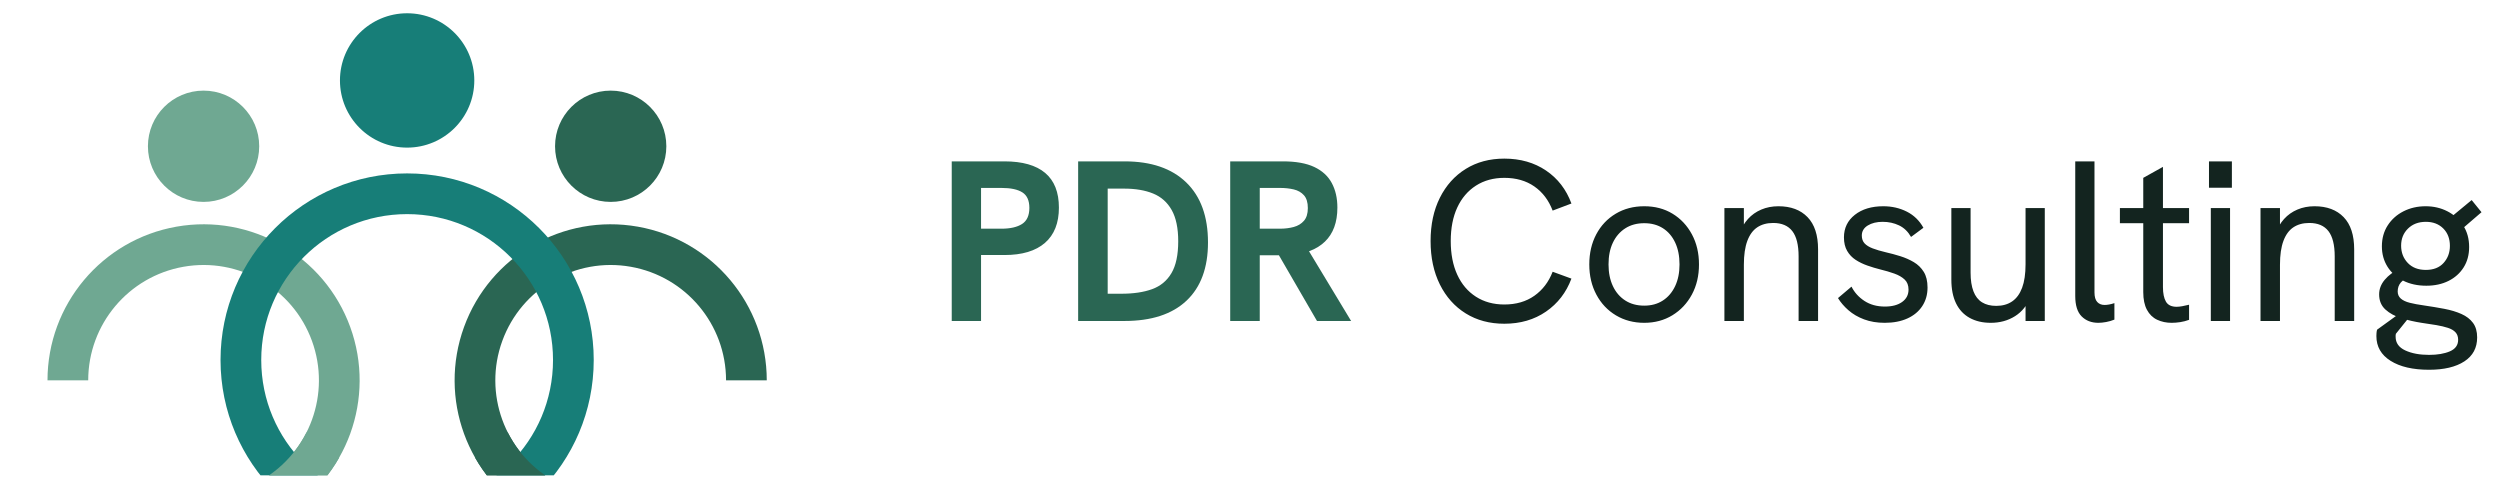
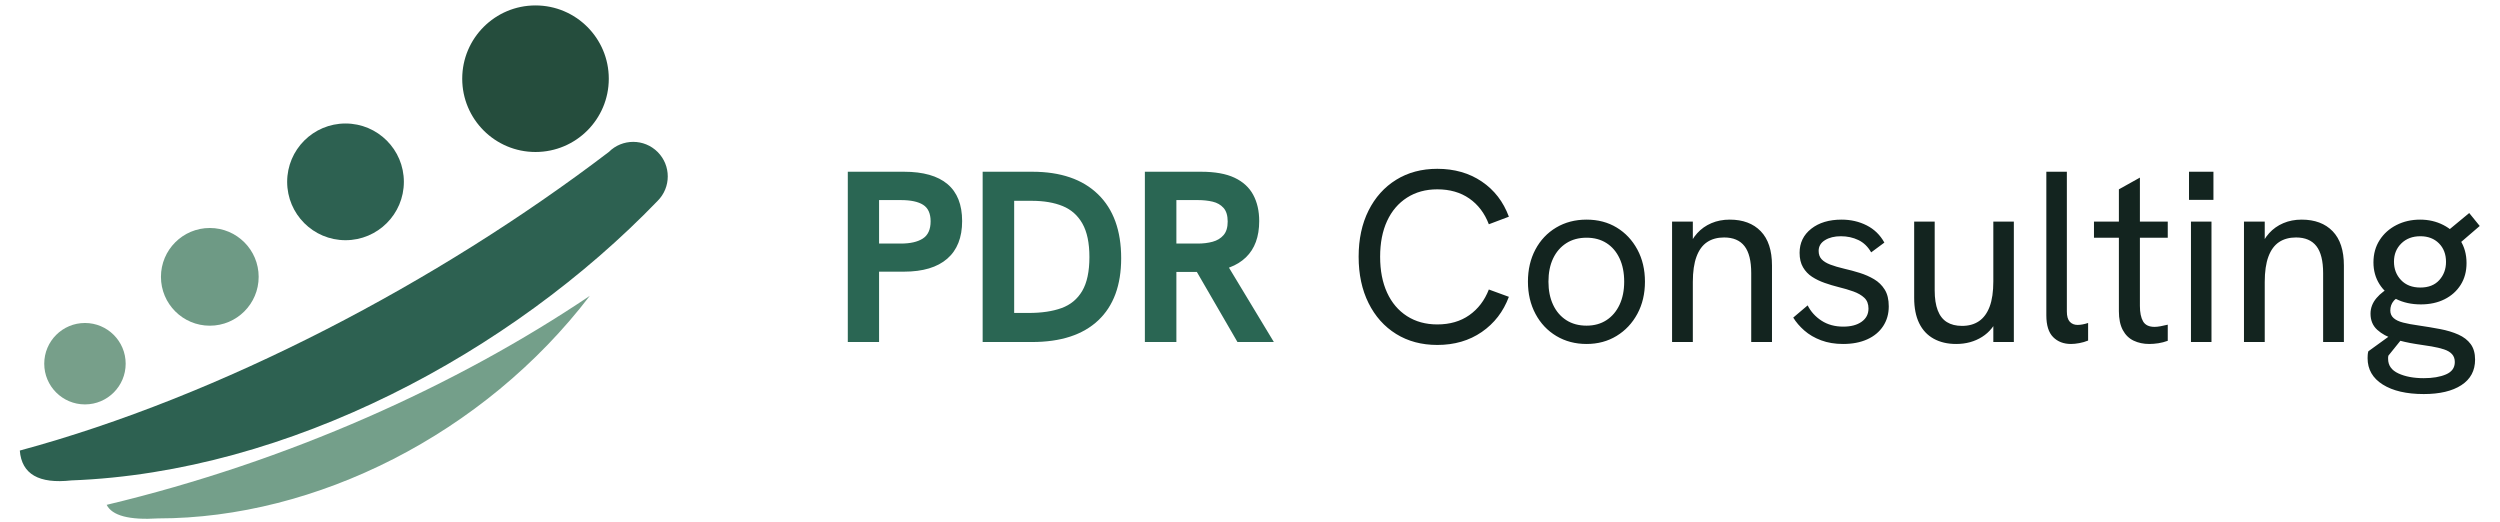
- <svg xmlns="http://www.w3.org/2000/svg" viewBox="0 0 327.5 64.0" width="327" height="64" role="img" aria-label="PDR Consulting">
-   <g transform="translate(0.00 0.00) scale(0.8889) translate(-0.0 -1.0)">
-     <defs>
-       <clipPath id="cbase">
-         <rect x="0" y="0" width="120" height="71" />
-       </clipPath>
-       <clipPath id="cw0">
-         <circle cx="43.31" cy="71.93" r="7.50" />
-       </clipPath>
-       <clipPath id="cw1">
-         <circle cx="76.69" cy="71.93" r="7.50" />
-       </clipPath>
-     </defs>
-     <g clip-path="url(#cbase)">
-       <path d="M10.00 57.00 A20 20 0 1 1 40.00 74.32" fill="none" stroke="#6FA892" stroke-width="6.0" stroke-linecap="butt" />
-       <path d="M80.00 74.32 A20 20 0 1 1 110.00 57.00" fill="none" stroke="#2A6653" stroke-width="6.0" stroke-linecap="butt" />
-       <circle cx="60" cy="54" r="24.5" fill="none" stroke="#177E78" stroke-width="6.0" />
-       <g clip-path="url(#cw0)">
-         <path d="M10.00 57.00 A20 20 0 1 1 40.00 74.32" fill="none" stroke="#6FA892" stroke-width="6.0" stroke-linecap="butt" />
-       </g>
-       <g clip-path="url(#cw1)">
-         <path d="M80.00 74.32 A20 20 0 1 1 110.00 57.00" fill="none" stroke="#2A6653" stroke-width="6.0" stroke-linecap="butt" />
-       </g>
-     </g>
-     <circle cx="30" cy="22.5" r="8.2" fill="#6FA892" />
-     <circle cx="60" cy="12.8" r="9.9" fill="#177E78" />
-     <circle cx="90" cy="22.5" r="8.2" fill="#2A6653" />
+ <svg xmlns="http://www.w3.org/2000/svg" viewBox="0 0 306.8 64.0" width="307" height="64" role="img" aria-label="PDR Consulting">
+   <g transform="translate(0.00 0.00) scale(0.3333) translate(-44.0 -6.0)">
+     <circle cx="75" cy="140" r="15" fill="#779F8A" />
+     <circle cx="121" cy="108" r="18" fill="#6E9A85" />
+     <circle cx="171" cy="73" r="21.5" fill="#2D6151" />
+     <circle cx="241" cy="35" r="27" fill="#254D3D" />
+     <path d="M51 172 C 125 152, 205 110, 268 62 A 12.5 12.5 0 0 1 286 80 C 232 136, 150 180, 70 183 Q 52 185 51 172 Z" fill="#2D6151" />
+     <path d="M83 192 C 150 176, 212 148, 261 115 C 222 166, 160 197, 102 197 Q 86 198 83 192 Z" fill="#749F8A" />
  </g>
-   <path d="M124.677 42.0V21.09H131.577Q135.117 21.09 136.917 22.605Q138.717 24.12 138.717 27.15Q138.717 30.18 136.887 31.77Q135.057 33.36 131.577 33.36H128.517V42.0ZM128.517 29.91H131.187Q132.927 29.91 133.887 29.295Q134.847 28.68 134.847 27.18Q134.847 25.74 133.932 25.155Q133.017 24.57 131.187 24.57H128.517ZM141.237 42.0V21.09H147.327Q152.547 21.09 155.397 23.85Q158.247 26.61 158.247 31.71Q158.247 36.69 155.427 39.345Q152.607 42.0 147.297 42.0ZM145.107 38.43H146.907Q149.277 38.43 150.927 37.83Q152.577 37.23 153.462 35.73Q154.347 34.23 154.347 31.56Q154.347 28.98 153.492 27.465Q152.637 25.95 151.062 25.305Q149.487 24.66 147.267 24.66H145.107ZM161.157 42.0V21.09H168.057Q170.607 21.09 172.167 21.825Q173.727 22.56 174.462 23.925Q175.197 25.29 175.197 27.15Q175.197 30.03 173.562 31.605Q171.927 33.18 168.897 33.36Q168.207 33.39 167.487 33.39Q166.767 33.39 166.257 33.39H165.027V42.0ZM172.527 42.0 167.277 32.94 171.237 32.46 176.997 42.0ZM165.027 29.91H167.667Q168.657 29.91 169.482 29.685Q170.307 29.46 170.817 28.875Q171.327 28.29 171.327 27.21Q171.327 26.1 170.817 25.53Q170.307 24.96 169.482 24.765Q168.657 24.57 167.667 24.57H165.027Z" fill="#2A6653" />
-   <path d="M197.067 42.36Q194.187 42.36 192.012 41.01Q189.837 39.66 188.622 37.215Q187.407 34.77 187.407 31.53Q187.407 28.29 188.622 25.86Q189.837 23.43 192.012 22.08Q194.187 20.73 197.067 20.73Q200.217 20.73 202.527 22.29Q204.837 23.85 205.857 26.61L203.397 27.54Q202.617 25.5 200.997 24.375Q199.377 23.25 197.067 23.25Q194.937 23.25 193.347 24.27Q191.757 25.29 190.902 27.135Q190.047 28.98 190.047 31.53Q190.047 34.08 190.902 35.94Q191.757 37.8 193.347 38.82Q194.937 39.84 197.067 39.84Q199.377 39.84 200.997 38.7Q202.617 37.56 203.397 35.55L205.857 36.45Q204.837 39.18 202.527 40.77Q200.217 42.36 197.067 42.36ZM215.397 42.24Q213.327 42.24 211.692 41.265Q210.057 40.29 209.127 38.55Q208.197 36.81 208.197 34.59Q208.197 32.37 209.112 30.645Q210.027 28.92 211.662 27.945Q213.297 26.97 215.397 26.97Q217.497 26.97 219.102 27.945Q220.707 28.92 221.637 30.645Q222.567 32.37 222.567 34.59Q222.567 36.81 221.637 38.535Q220.707 40.26 219.087 41.25Q217.467 42.24 215.397 42.24ZM215.397 39.99Q216.807 39.99 217.842 39.315Q218.877 38.64 219.447 37.425Q220.017 36.21 220.017 34.59Q220.017 32.94 219.447 31.725Q218.877 30.51 217.842 29.85Q216.807 29.19 215.397 29.19Q213.957 29.19 212.907 29.865Q211.857 30.54 211.287 31.74Q210.717 32.94 210.717 34.59Q210.717 36.21 211.287 37.425Q211.857 38.64 212.907 39.315Q213.957 39.99 215.397 39.99ZM225.897 42.0V27.21H228.447V30.36L227.847 30.57Q228.267 29.43 228.987 28.635Q229.707 27.84 230.727 27.405Q231.747 26.97 232.977 26.97Q235.407 26.97 236.787 28.395Q238.167 29.82 238.167 32.61V42.0H235.617V33.54Q235.617 31.29 234.792 30.225Q233.967 29.16 232.287 29.16Q231.057 29.16 230.202 29.73Q229.347 30.3 228.897 31.515Q228.447 32.73 228.447 34.62V42.0ZM246.897 42.24Q245.397 42.24 244.197 41.79Q242.997 41.34 242.142 40.59Q241.287 39.84 240.777 39.0L242.547 37.5Q243.117 38.64 244.242 39.375Q245.367 40.11 246.927 40.11Q248.337 40.11 249.177 39.51Q250.017 38.91 250.017 37.89Q250.017 37.05 249.507 36.57Q248.997 36.09 248.157 35.79Q247.317 35.49 246.327 35.25Q245.487 35.04 244.632 34.74Q243.777 34.44 243.087 33.99Q242.397 33.54 241.977 32.82Q241.557 32.1 241.557 31.05Q241.557 29.22 242.982 28.095Q244.407 26.97 246.717 26.97Q248.397 26.97 249.792 27.675Q251.187 28.38 251.967 29.79L250.347 30.99Q249.747 29.94 248.772 29.475Q247.797 29.01 246.627 29.01Q245.457 29.01 244.677 29.49Q243.897 29.97 243.897 30.81Q243.897 31.44 244.257 31.83Q244.617 32.22 245.322 32.49Q246.027 32.76 247.047 33.0Q247.977 33.21 248.937 33.51Q249.897 33.81 250.707 34.29Q251.517 34.77 252.012 35.565Q252.507 36.36 252.507 37.62Q252.507 39.0 251.817 40.05Q251.127 41.1 249.867 41.67Q248.607 42.24 246.897 42.24ZM260.787 42.24Q259.197 42.24 258.027 41.595Q256.857 40.95 256.242 39.69Q255.627 38.43 255.627 36.57V27.21H258.147V35.67Q258.147 37.14 258.522 38.115Q258.897 39.09 259.647 39.555Q260.397 40.02 261.507 40.02Q262.737 40.02 263.592 39.435Q264.447 38.85 264.897 37.65Q265.347 36.45 265.347 34.56V27.21H267.867V42.0H265.347V38.85H265.977Q265.347 40.5 263.967 41.37Q262.587 42.24 260.787 42.24ZM274.887 42.24Q273.537 42.24 272.697 41.4Q271.857 40.56 271.857 38.73V21.09H274.377V38.25Q274.377 39.12 274.737 39.51Q275.097 39.9 275.697 39.9Q275.967 39.9 276.297 39.84Q276.627 39.78 276.987 39.66V41.82Q276.477 42.03 275.907 42.135Q275.337 42.24 274.887 42.24ZM284.487 42.24Q283.437 42.24 282.582 41.835Q281.727 41.43 281.247 40.53Q280.767 39.63 280.767 38.22V23.25L283.347 21.81V37.56Q283.347 38.79 283.737 39.465Q284.127 40.14 285.147 40.14Q285.447 40.14 285.867 40.065Q286.287 39.99 286.767 39.87V41.85Q286.197 42.06 285.612 42.15Q285.027 42.24 284.487 42.24ZM277.707 29.19V27.21H286.767V29.19ZM289.617 42.0V27.21H292.137V42.0ZM289.377 24.54V21.09H292.377V24.54ZM296.127 42.0V27.21H298.677V30.36L298.077 30.57Q298.497 29.43 299.217 28.635Q299.937 27.84 300.957 27.405Q301.977 26.97 303.207 26.97Q305.637 26.97 307.017 28.395Q308.397 29.82 308.397 32.61V42.0H305.847V33.54Q305.847 31.29 305.022 30.225Q304.197 29.16 302.517 29.16Q301.287 29.16 300.432 29.73Q299.577 30.3 299.127 31.515Q298.677 32.73 298.677 34.62V42.0ZM318.207 48.39Q315.027 48.39 313.167 47.22Q311.307 46.05 311.307 43.98Q311.307 43.83 311.322 43.59Q311.337 43.35 311.397 43.14L315.087 40.47L315.957 41.07L313.857 43.68Q313.827 43.8 313.827 43.89Q313.827 43.98 313.827 44.07Q313.827 45.27 315.087 45.855Q316.347 46.44 318.207 46.44Q319.857 46.44 320.937 45.975Q322.017 45.51 322.017 44.46Q322.017 43.86 321.672 43.485Q321.327 43.11 320.682 42.9Q320.037 42.69 319.167 42.54Q318.297 42.39 317.217 42.24Q315.867 42.03 314.592 41.64Q313.317 41.25 312.492 40.5Q311.667 39.75 311.667 38.52Q311.667 37.47 312.402 36.6Q313.137 35.73 314.337 35.16L315.957 36.21Q314.937 36.45 314.517 36.945Q314.097 37.44 314.097 38.13Q314.097 38.7 314.502 39.06Q314.907 39.42 315.672 39.615Q316.437 39.81 317.517 39.96Q318.957 40.17 320.217 40.41Q321.477 40.65 322.452 41.085Q323.427 41.52 323.967 42.255Q324.507 42.99 324.507 44.16Q324.507 46.2 322.827 47.295Q321.147 48.39 318.207 48.39ZM317.847 37.38Q316.137 37.38 314.817 36.72Q313.497 36.06 312.762 34.89Q312.027 33.72 312.027 32.22Q312.027 30.66 312.792 29.475Q313.557 28.29 314.862 27.63Q316.167 26.97 317.757 26.97Q319.317 26.97 320.607 27.63Q321.897 28.29 322.677 29.49Q323.457 30.69 323.457 32.31Q323.457 33.84 322.737 34.98Q322.017 36.12 320.757 36.75Q319.497 37.38 317.847 37.38ZM317.787 35.31Q319.287 35.31 320.112 34.395Q320.937 33.48 320.937 32.16Q320.937 30.75 320.067 29.88Q319.197 29.01 317.787 29.01Q316.347 29.01 315.447 29.895Q314.547 30.78 314.547 32.13Q314.547 33.48 315.417 34.395Q316.287 35.31 317.787 35.31ZM322.497 29.97 320.667 28.74 323.787 26.16 325.077 27.75Z" fill="#13241F" />
+   <path d="M104.01 42.0V21.09H110.91Q114.45 21.09 116.25 22.605Q118.05 24.12 118.05 27.15Q118.05 30.18 116.22 31.77Q114.39 33.36 110.91 33.36H107.85V42.0ZM107.85 29.91H110.52Q112.26 29.91 113.22 29.295Q114.18 28.68 114.18 27.18Q114.18 25.74 113.265 25.155Q112.35 24.57 110.52 24.57H107.85ZM120.57 42.0V21.09H126.66Q131.88 21.09 134.73 23.85Q137.58 26.61 137.58 31.71Q137.58 36.69 134.76 39.345Q131.94 42.0 126.63 42.0ZM124.44 38.43H126.24Q128.61 38.43 130.26 37.83Q131.91 37.23 132.795 35.73Q133.68 34.23 133.68 31.56Q133.68 28.98 132.825 27.465Q131.97 25.95 130.395 25.305Q128.82 24.66 126.6 24.66H124.44ZM140.49 42.0V21.09H147.39Q149.94 21.09 151.5 21.825Q153.06 22.56 153.795 23.925Q154.53 25.29 154.53 27.15Q154.53 30.03 152.895 31.605Q151.26 33.18 148.23 33.36Q147.54 33.39 146.82 33.39Q146.1 33.39 145.59 33.39H144.36V42.0ZM151.86 42.0 146.61 32.94 150.57 32.46 156.33 42.0ZM144.36 29.91H147.0Q147.99 29.91 148.815 29.685Q149.64 29.46 150.15 28.875Q150.66 28.29 150.66 27.21Q150.66 26.1 150.15 25.53Q149.64 24.96 148.815 24.765Q147.99 24.57 147.0 24.57H144.36Z" fill="#2A6653" />
+   <path d="M176.4 42.36Q173.52 42.36 171.345 41.01Q169.17 39.66 167.955 37.215Q166.74 34.77 166.74 31.53Q166.74 28.29 167.955 25.86Q169.17 23.43 171.345 22.08Q173.52 20.73 176.4 20.73Q179.55 20.73 181.86 22.29Q184.17 23.85 185.19 26.61L182.73 27.54Q181.95 25.5 180.33 24.375Q178.71 23.25 176.4 23.25Q174.27 23.25 172.68 24.27Q171.09 25.29 170.235 27.135Q169.38 28.98 169.38 31.53Q169.38 34.08 170.235 35.94Q171.09 37.8 172.68 38.82Q174.27 39.84 176.4 39.84Q178.71 39.84 180.33 38.7Q181.95 37.56 182.73 35.55L185.19 36.45Q184.17 39.18 181.86 40.77Q179.55 42.36 176.4 42.36ZM194.73 42.24Q192.66 42.24 191.025 41.265Q189.39 40.29 188.46 38.55Q187.53 36.81 187.53 34.59Q187.53 32.37 188.445 30.645Q189.36 28.92 190.995 27.945Q192.63 26.97 194.73 26.97Q196.83 26.97 198.435 27.945Q200.04 28.92 200.97 30.645Q201.9 32.37 201.9 34.59Q201.9 36.81 200.97 38.535Q200.04 40.26 198.42 41.25Q196.8 42.24 194.73 42.24ZM194.73 39.99Q196.14 39.99 197.175 39.315Q198.21 38.64 198.78 37.425Q199.35 36.21 199.35 34.59Q199.35 32.94 198.78 31.725Q198.21 30.51 197.175 29.85Q196.14 29.19 194.73 29.19Q193.29 29.19 192.24 29.865Q191.19 30.54 190.62 31.74Q190.05 32.94 190.05 34.59Q190.05 36.21 190.62 37.425Q191.19 38.64 192.24 39.315Q193.29 39.99 194.73 39.99ZM205.23 42.0V27.21H207.78V30.36L207.18 30.57Q207.6 29.43 208.32 28.635Q209.04 27.84 210.06 27.405Q211.08 26.97 212.31 26.97Q214.74 26.97 216.12 28.395Q217.5 29.82 217.5 32.61V42.0H214.95V33.54Q214.95 31.29 214.125 30.225Q213.3 29.16 211.62 29.16Q210.39 29.16 209.535 29.73Q208.68 30.3 208.23 31.515Q207.78 32.73 207.78 34.62V42.0ZM226.23 42.24Q224.73 42.24 223.53 41.79Q222.33 41.34 221.475 40.59Q220.62 39.84 220.11 39.0L221.88 37.5Q222.45 38.64 223.575 39.375Q224.7 40.11 226.26 40.11Q227.67 40.11 228.51 39.51Q229.35 38.91 229.35 37.89Q229.35 37.05 228.84 36.57Q228.33 36.09 227.49 35.79Q226.65 35.49 225.66 35.25Q224.82 35.04 223.965 34.74Q223.11 34.44 222.42 33.99Q221.73 33.54 221.31 32.82Q220.89 32.1 220.89 31.05Q220.89 29.22 222.315 28.095Q223.74 26.97 226.05 26.97Q227.73 26.97 229.125 27.675Q230.52 28.38 231.3 29.79L229.68 30.99Q229.08 29.94 228.105 29.475Q227.13 29.01 225.96 29.01Q224.79 29.01 224.01 29.49Q223.23 29.97 223.23 30.81Q223.23 31.44 223.59 31.83Q223.95 32.22 224.655 32.49Q225.36 32.76 226.38 33.0Q227.31 33.21 228.27 33.51Q229.23 33.81 230.04 34.29Q230.85 34.77 231.345 35.565Q231.84 36.36 231.84 37.62Q231.84 39.0 231.15 40.05Q230.46 41.1 229.2 41.67Q227.94 42.24 226.23 42.24ZM240.12 42.24Q238.53 42.24 237.36 41.595Q236.19 40.95 235.575 39.69Q234.96 38.43 234.96 36.57V27.21H237.48V35.67Q237.48 37.14 237.855 38.115Q238.23 39.09 238.98 39.555Q239.73 40.02 240.84 40.02Q242.07 40.02 242.925 39.435Q243.78 38.85 244.23 37.65Q244.68 36.45 244.68 34.56V27.21H247.2V42.0H244.68V38.85H245.31Q244.68 40.5 243.3 41.37Q241.92 42.24 240.12 42.24ZM254.22 42.24Q252.87 42.24 252.03 41.4Q251.19 40.56 251.19 38.73V21.09H253.71V38.25Q253.71 39.12 254.07 39.51Q254.43 39.9 255.03 39.9Q255.3 39.9 255.63 39.84Q255.96 39.78 256.32 39.66V41.82Q255.81 42.03 255.24 42.135Q254.67 42.24 254.22 42.24ZM263.82 42.24Q262.77 42.24 261.915 41.835Q261.06 41.43 260.58 40.53Q260.1 39.63 260.1 38.22V23.25L262.68 21.81V37.56Q262.68 38.79 263.07 39.465Q263.46 40.14 264.48 40.14Q264.78 40.14 265.2 40.065Q265.62 39.99 266.1 39.87V41.85Q265.53 42.06 264.945 42.15Q264.36 42.24 263.82 42.24ZM257.04 29.19V27.21H266.1V29.19ZM268.95 42.0V27.21H271.47V42.0ZM268.71 24.54V21.09H271.71V24.54ZM275.46 42.0V27.21H278.01V30.36L277.41 30.57Q277.83 29.43 278.55 28.635Q279.27 27.84 280.29 27.405Q281.31 26.97 282.54 26.97Q284.97 26.97 286.35 28.395Q287.73 29.82 287.73 32.61V42.0H285.18V33.54Q285.18 31.29 284.355 30.225Q283.53 29.16 281.85 29.16Q280.62 29.16 279.765 29.73Q278.91 30.3 278.46 31.515Q278.01 32.73 278.01 34.62V42.0ZM297.54 48.39Q294.36 48.39 292.5 47.22Q290.64 46.05 290.64 43.98Q290.64 43.83 290.655 43.59Q290.67 43.35 290.73 43.14L294.42 40.47L295.29 41.07L293.19 43.68Q293.16 43.8 293.16 43.89Q293.16 43.98 293.16 44.07Q293.16 45.27 294.42 45.855Q295.68 46.44 297.54 46.44Q299.19 46.44 300.27 45.975Q301.35 45.51 301.35 44.46Q301.35 43.86 301.005 43.485Q300.66 43.11 300.015 42.9Q299.37 42.69 298.5 42.54Q297.63 42.39 296.55 42.24Q295.2 42.03 293.925 41.64Q292.65 41.25 291.825 40.5Q291 39.75 291 38.52Q291 37.47 291.735 36.6Q292.47 35.73 293.67 35.16L295.29 36.21Q294.27 36.45 293.85 36.945Q293.43 37.44 293.43 38.13Q293.43 38.7 293.835 39.06Q294.24 39.42 295.005 39.615Q295.77 39.81 296.85 39.96Q298.29 40.17 299.55 40.41Q300.81 40.65 301.785 41.085Q302.76 41.52 303.3 42.255Q303.84 42.99 303.84 44.16Q303.84 46.2 302.16 47.295Q300.48 48.39 297.54 48.39ZM297.18 37.38Q295.47 37.38 294.15 36.72Q292.83 36.06 292.095 34.89Q291.36 33.72 291.36 32.22Q291.36 30.66 292.125 29.475Q292.89 28.29 294.195 27.63Q295.5 26.97 297.09 26.97Q298.65 26.97 299.94 27.63Q301.23 28.29 302.01 29.49Q302.79 30.69 302.79 32.31Q302.79 33.84 302.07 34.98Q301.35 36.12 300.09 36.75Q298.83 37.38 297.18 37.38ZM297.12 35.31Q298.62 35.31 299.445 34.395Q300.27 33.48 300.27 32.16Q300.27 30.75 299.4 29.88Q298.53 29.01 297.12 29.01Q295.68 29.01 294.78 29.895Q293.88 30.78 293.88 32.13Q293.88 33.48 294.75 34.395Q295.62 35.31 297.12 35.31ZM301.83 29.97 300 28.74 303.12 26.16 304.41 27.75Z" fill="#13241F" />
</svg>
